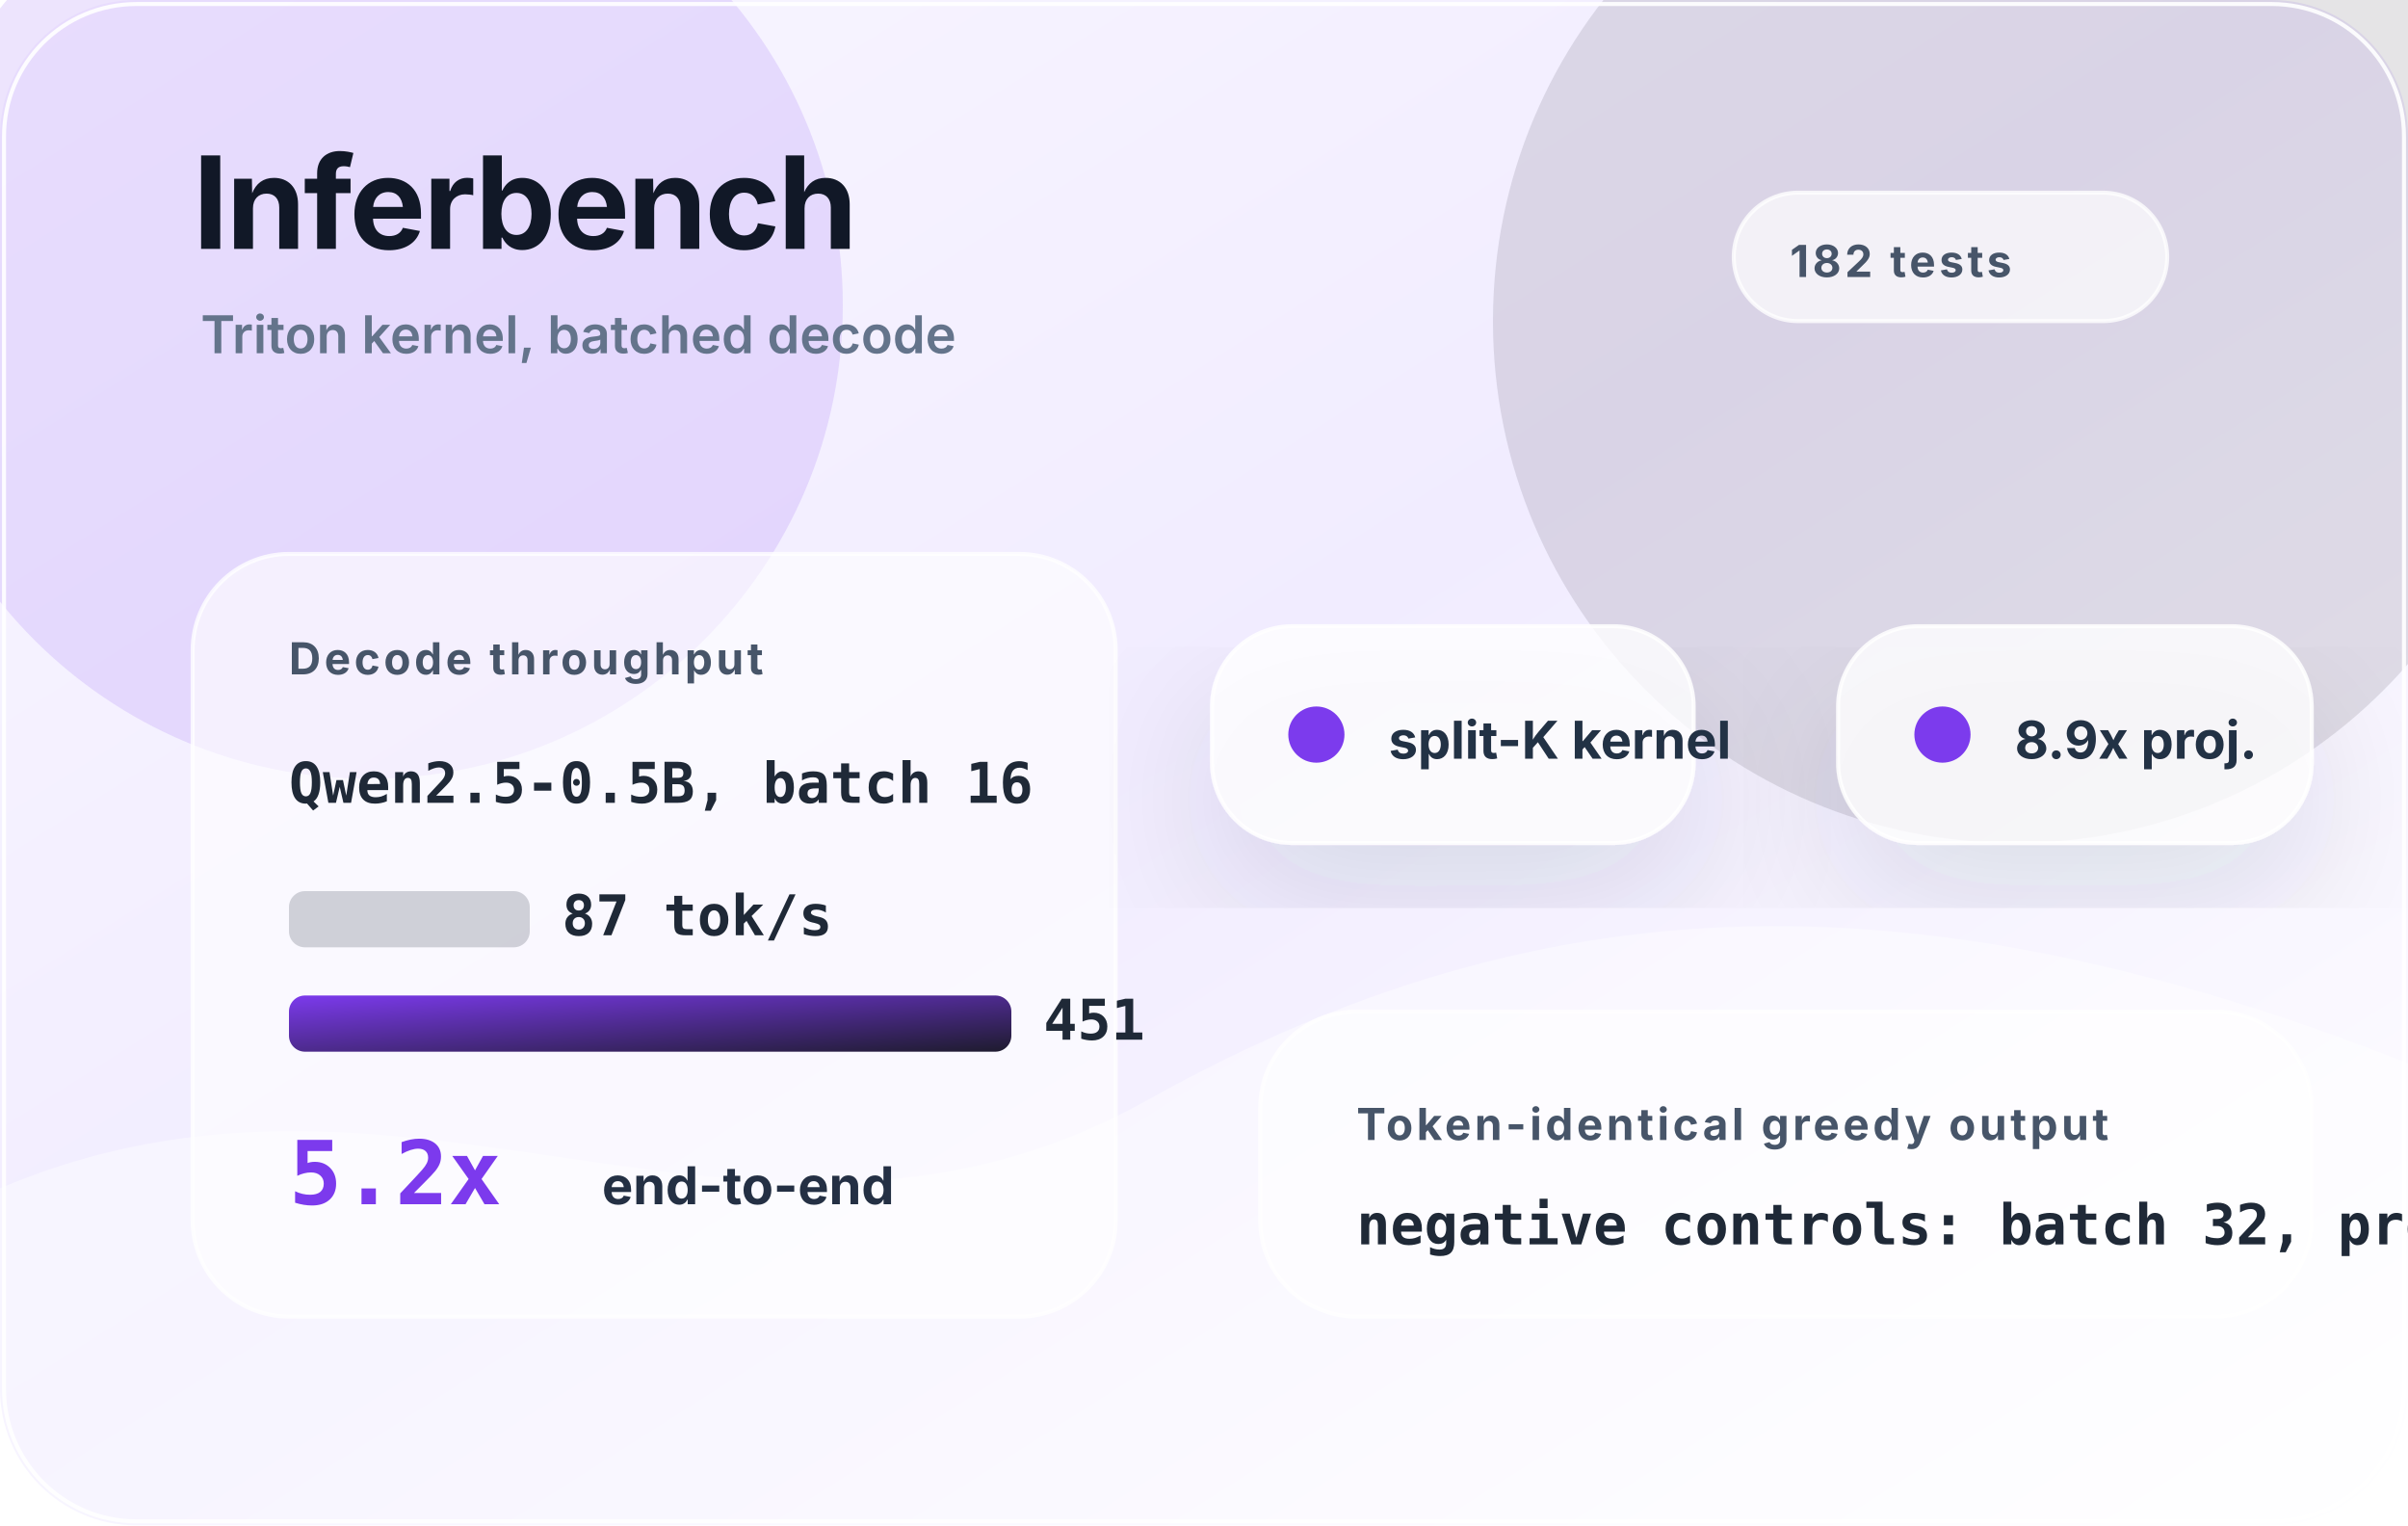
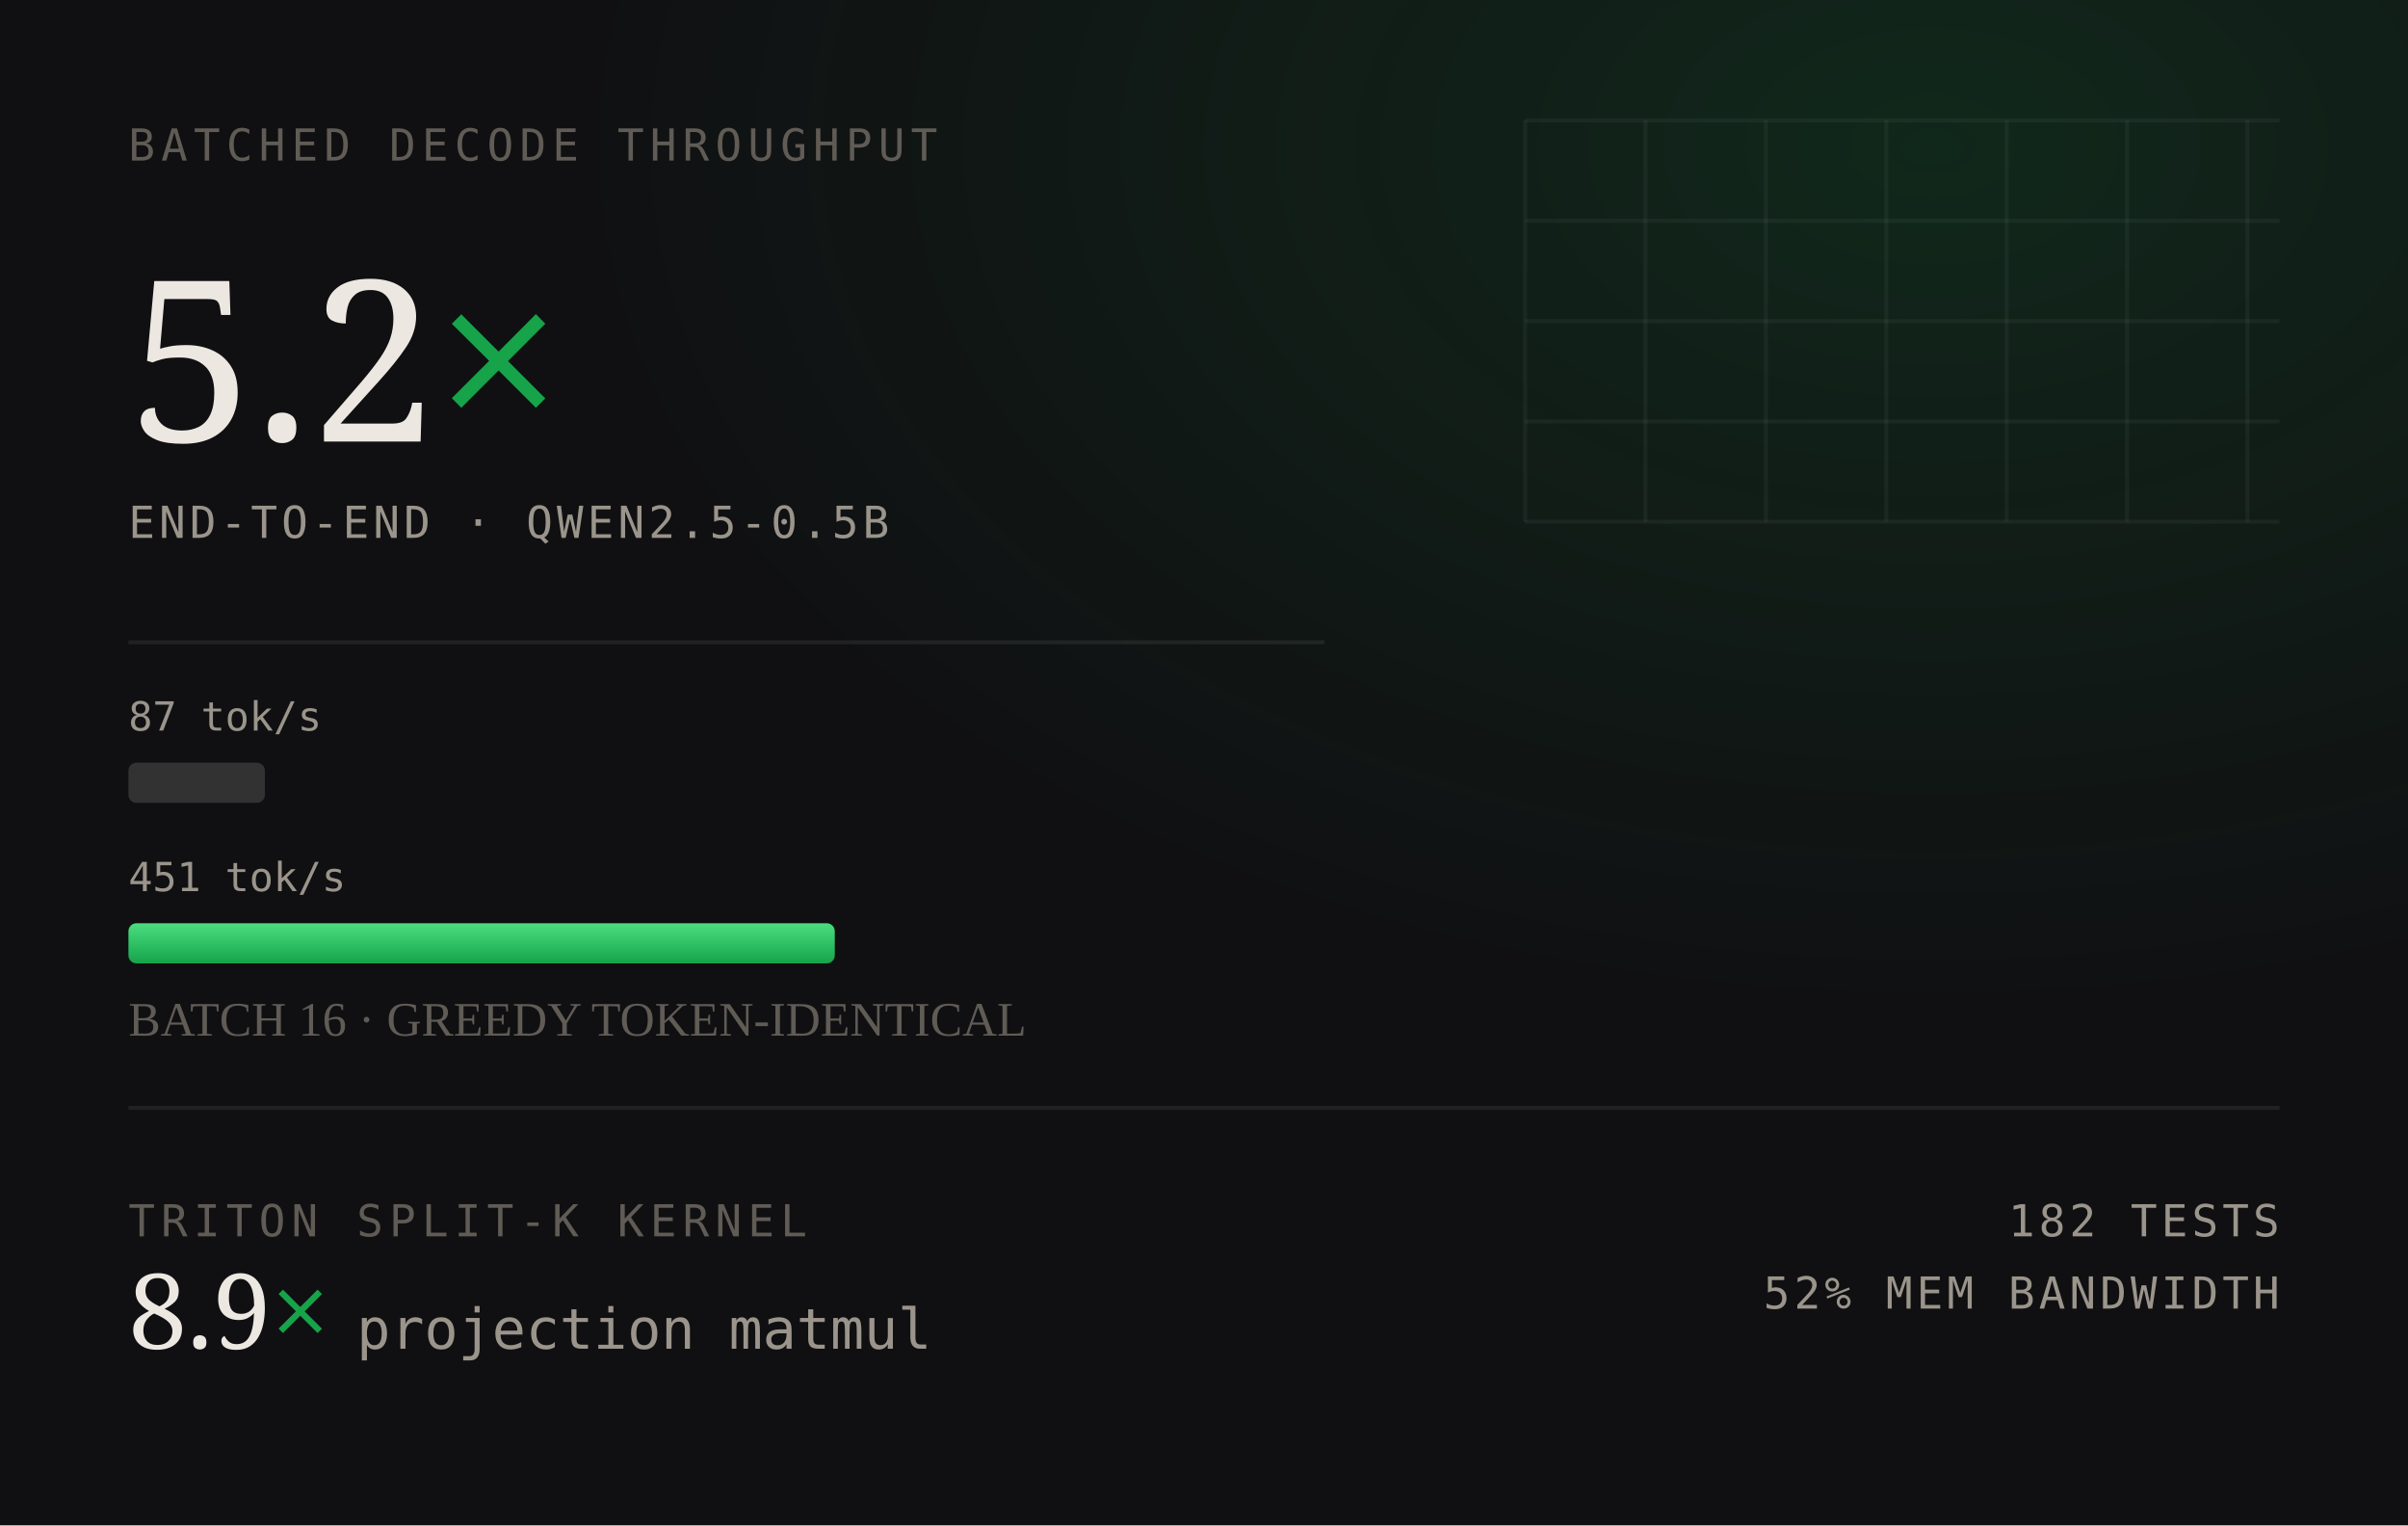
- <svg xmlns="http://www.w3.org/2000/svg" width="1200" height="760" viewBox="0 0 600 380" fill="none">
+ <svg xmlns="http://www.w3.org/2000/svg" width="600" height="380" viewBox="0 0 600 380">
  <defs>
-     <linearGradient id="bg" x1="0" y1="0" x2="1" y2="1">
-       <stop stop-color="#F9F7FF" />
-       <stop offset=".48" stop-color="#F1ECFF" />
-       <stop offset="1" stop-color="#FFFFFF" />
+     <radialGradient id="ib-wash" cx="80%" cy="10%" r="80%">
+       <stop offset="0%" stop-color="#16a34a" stop-opacity="0.16" />
+       <stop offset="70%" stop-color="#16a34a" stop-opacity="0" />
+     </radialGradient>
+     <linearGradient id="ib-bar" x1="0" y1="1" x2="0" y2="0">
+       <stop offset="0%" stop-color="#16a34a" />
+       <stop offset="100%" stop-color="#4ade80" />
    </linearGradient>
-     <linearGradient id="accentGrad" x1="0" y1="0" x2="1" y2="1">
-       <stop stop-color="#7C3AED" />
-       <stop offset="1" stop-color="#1E1B2E" />
-     </linearGradient>
-     <filter id="softShadow" x="-20%" y="-20%" width="140%" height="150%">
-       <feDropShadow dx="0" dy="16" stdDeviation="18" flood-color="#1B2B48" flood-opacity=".14" />
-     </filter>
-     <style>
-       .title{font:700 32px -apple-system,BlinkMacSystemFont,'Segoe UI',sans-serif;fill:#111827;letter-spacing:-.02em}.kicker{font:600 13px -apple-system,BlinkMacSystemFont,'Segoe UI',sans-serif;fill:#64748B}.chip{font:700 11px -apple-system,BlinkMacSystemFont,'Segoe UI',sans-serif;fill:#475569;text-transform:uppercase;letter-spacing:.08em}.node{font:700 13px -apple-system,BlinkMacSystemFont,'Segoe UI',sans-serif;fill:#243044}.mono{font:600 14px 'SF Mono',Consolas,monospace;fill:#1F2937}.monoAccent{font:700 22px 'SF Mono',Consolas,monospace;fill:#7C3AED}
-     </style>
  </defs>
-   <rect width="600" height="380" rx="34" fill="url(#bg)" />
-   <circle cx="92" cy="76" r="118" fill="#7C3AED" opacity=".14" />
-   <circle cx="502" cy="80" r="130" fill="#1E1B2E" opacity=".12" />
-   <path d="M-20 306 C92 242 182 332 286 274 S492 214 640 282 V420 H-20 Z" fill="rgba(255,255,255,.42)" />
-   <text x="48" y="62" class="title">Inferbench</text>
-   <text x="50" y="88" class="kicker">Triton kernel, batched decode</text>
-   <rect x="432" y="48" width="108" height="32" rx="16" fill="rgba(255,255,255,.68)" stroke="rgba(255,255,255,.78)" />
-   <text x="446" y="69" class="chip">182 tests</text>
-   <rect x="48" y="138" width="230" height="190" rx="24" fill="rgba(255,255,255,0.62)" stroke="rgba(255,255,255,.78)" />
-   <text x="72" y="168" class="chip">Decode throughput</text>
-   <text x="72" y="200" class="mono">Qwen2.5-0.5B, batch 16</text>
-   <rect x="72" y="222" width="60" height="14" rx="4" fill="rgba(15,23,42,.18)" />
-   <text x="140" y="233" class="mono">87 tok/s</text>
-   <rect x="72" y="248" width="180" height="14" rx="4" fill="url(#accentGrad)" />
-   <text x="260" y="259" class="mono">451</text>
-   <text x="72" y="300" class="monoAccent">5.2x</text>
-   <text x="150" y="300" class="node">end-to-end</text>
-   <g filter="url(#softShadow)">
-     <rect x="302" y="156" width="120" height="54" rx="20" fill="rgba(255,255,255,.78)" stroke="rgba(255,255,255,.85)" />
-     <circle cx="328" cy="183" r="7" fill="#7C3AED" />
-     <text x="346" y="189" class="node">split-K kernel</text>
+   <rect width="600" height="380" fill="#101012" />
+   <rect width="600" height="380" fill="url(#ib-wash)" />
+   <g stroke="rgba(236,232,225,0.05)" stroke-width="1">
+     <line x1="380" y1="30" x2="380" y2="130" />
+     <line x1="410" y1="30" x2="410" y2="130" />
+     <line x1="440" y1="30" x2="440" y2="130" />
+     <line x1="470" y1="30" x2="470" y2="130" />
+     <line x1="500" y1="30" x2="500" y2="130" />
+     <line x1="530" y1="30" x2="530" y2="130" />
+     <line x1="560" y1="30" x2="560" y2="130" />
+     <line x1="380" y1="30" x2="568" y2="30" />
+     <line x1="380" y1="55" x2="568" y2="55" />
+     <line x1="380" y1="80" x2="568" y2="80" />
+     <line x1="380" y1="105" x2="568" y2="105" />
+     <line x1="380" y1="130" x2="568" y2="130" />
  </g>
-   <g filter="url(#softShadow)">
-     <rect x="458" y="156" width="118" height="54" rx="20" fill="rgba(255,255,255,.78)" stroke="rgba(255,255,255,.85)" />
-     <circle cx="484" cy="183" r="7" fill="#7C3AED" />
-     <text x="502" y="189" class="node">8.9x proj.</text>
+   <text x="32" y="40" font-family="ui-monospace, SFMono-Regular, Menlo, monospace" font-size="11" letter-spacing="1.5" fill="#605b55">BATCHED DECODE THROUGHPUT</text>
+   <text x="32" y="110" font-family="Georgia, serif" font-size="56" fill="#ece8e1">5.2<tspan font-family="Georgia, serif" font-style="italic" fill="#16a34a">×</tspan>
+   </text>
+   <text x="32" y="134" font-family="ui-monospace, SFMono-Regular, Menlo, monospace" font-size="11" letter-spacing="1" fill="#9a948b">END-TO-END · QWEN2.5-0.5B</text>
+   <line x1="32" y1="160" x2="330" y2="160" stroke="rgba(236,232,225,0.08)" stroke-width="1" />
+   <g font-family="ui-monospace, SFMono-Regular, Menlo, monospace" font-size="10" fill="#9a948b">
+     <text x="32" y="182">87 tok/s</text>
+     <rect x="32" y="190" width="34" height="10" rx="2" fill="rgba(236,232,225,0.16)" />
+     <text x="32" y="222">451 tok/s</text>
+     <rect x="32" y="230" width="176" height="10" rx="2" fill="url(#ib-bar)" />
  </g>
-   <rect x="314" y="252" width="262" height="76" rx="24" fill="rgba(255,255,255,0.58)" stroke="rgba(255,255,255,.78)" />
-   <text x="338" y="284" class="chip">Token-identical greedy output</text>
-   <text x="338" y="310" class="mono">negative controls: batch 32, prefill</text>
-   <rect x="1" y="1" width="598" height="378" rx="33" stroke="rgba(255,255,255,.9)" />
+   <text x="32" y="258" fill="#605b55">BATCH 16 · GREEDY TOKEN-IDENTICAL</text>
+   <line x1="32" y1="276" x2="568" y2="276" stroke="rgba(236,232,225,0.08)" stroke-width="1" />
+   <text x="32" y="308" font-family="ui-monospace, SFMono-Regular, Menlo, monospace" font-size="11" letter-spacing="1.5" fill="#605b55">TRITON SPLIT-K KERNEL</text>
+   <text x="32" y="336" font-family="Georgia, serif" font-size="26" fill="#ece8e1">8.9<tspan font-style="italic" fill="#16a34a">×</tspan>
+     <tspan font-size="14" font-family="ui-monospace, monospace" fill="#9a948b">projection matmul</tspan>
+   </text>
+   <text x="568" y="308" text-anchor="end" font-family="ui-monospace, SFMono-Regular, Menlo, monospace" font-size="11" letter-spacing="1" fill="#9a948b">182 TESTS</text>
+   <text x="568" y="326" text-anchor="end" font-family="ui-monospace, SFMono-Regular, Menlo, monospace" font-size="11" letter-spacing="1" fill="#9a948b">52% MEM BANDWIDTH</text>
</svg>
